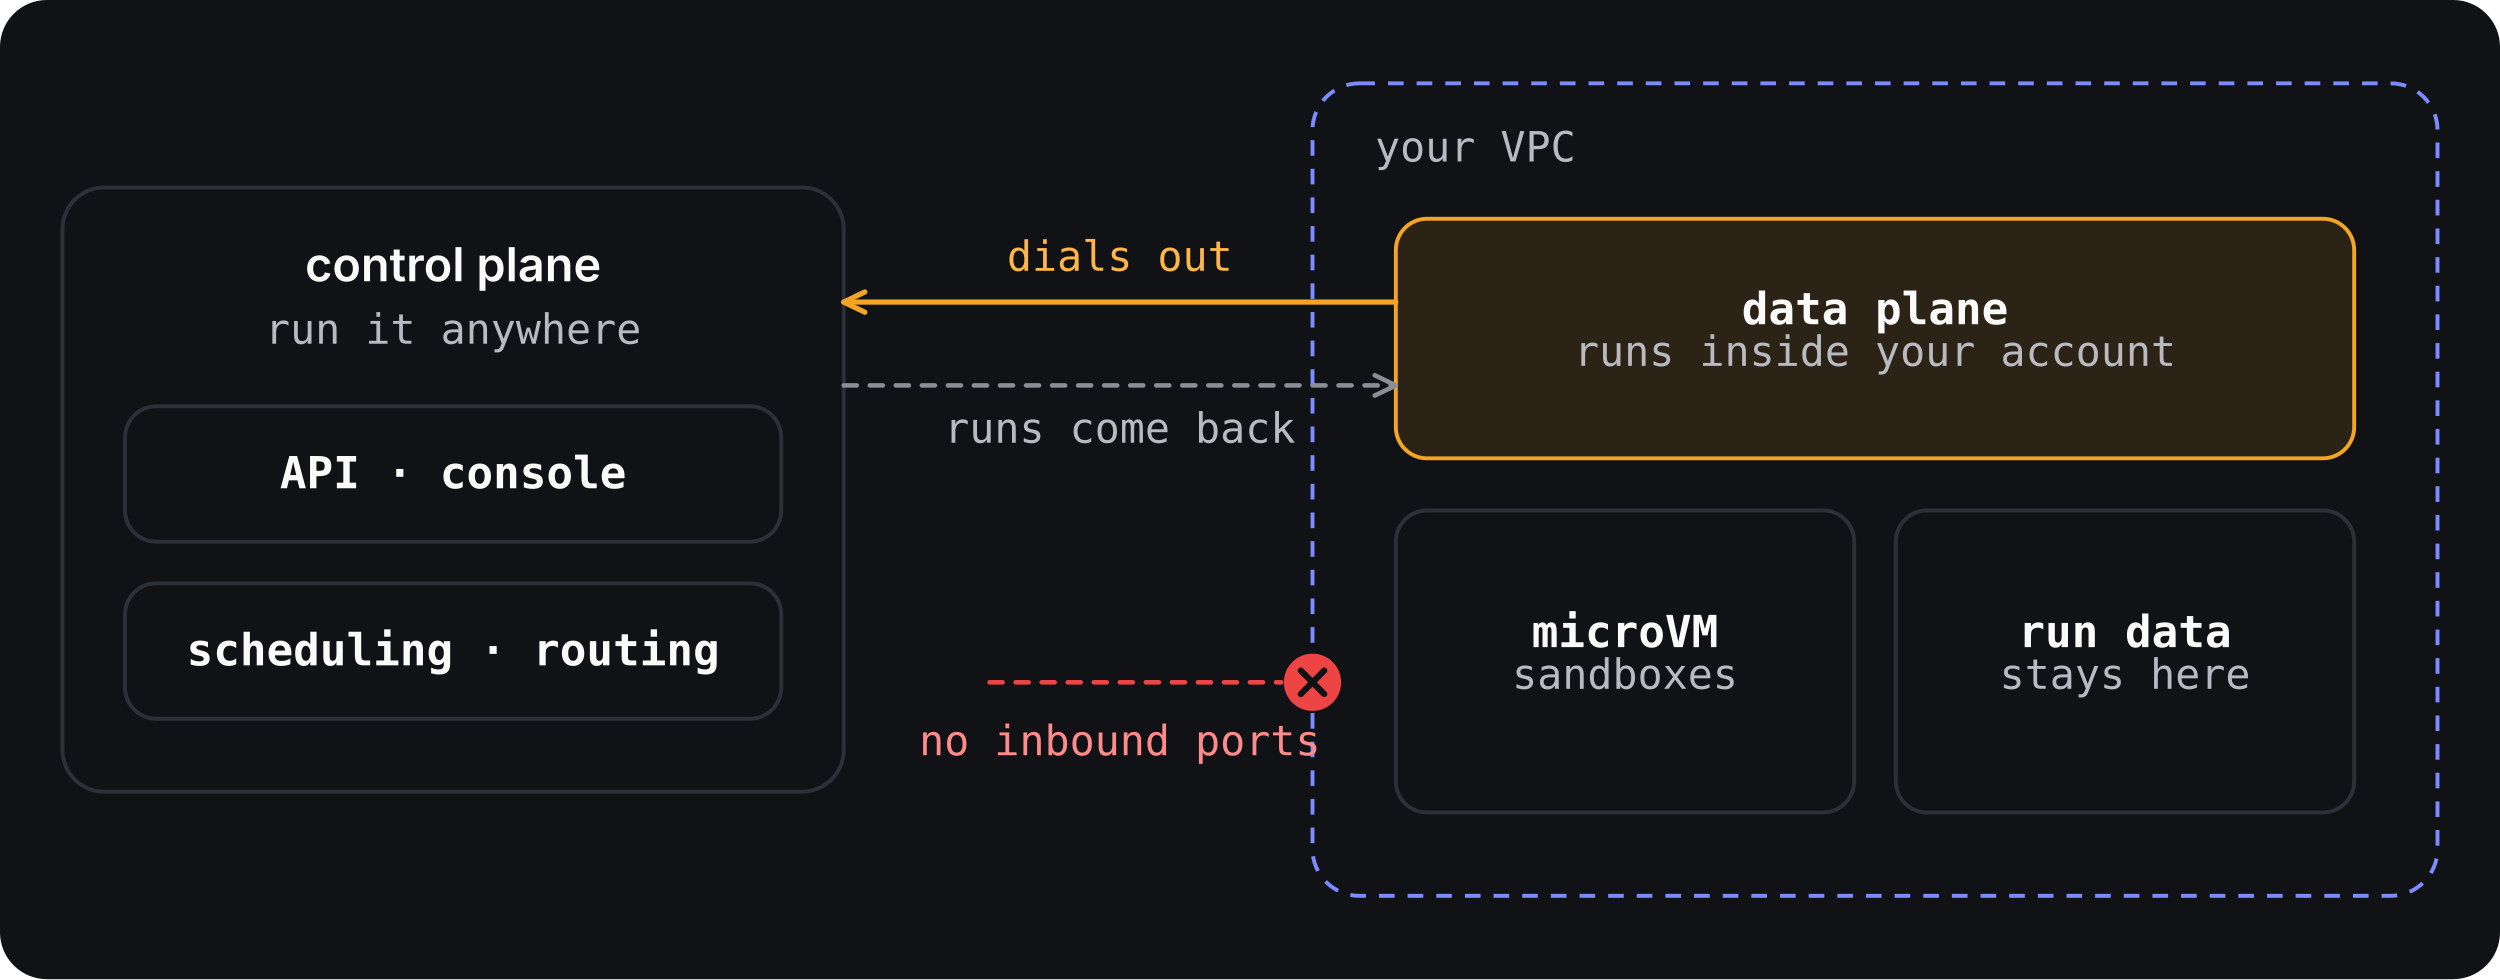
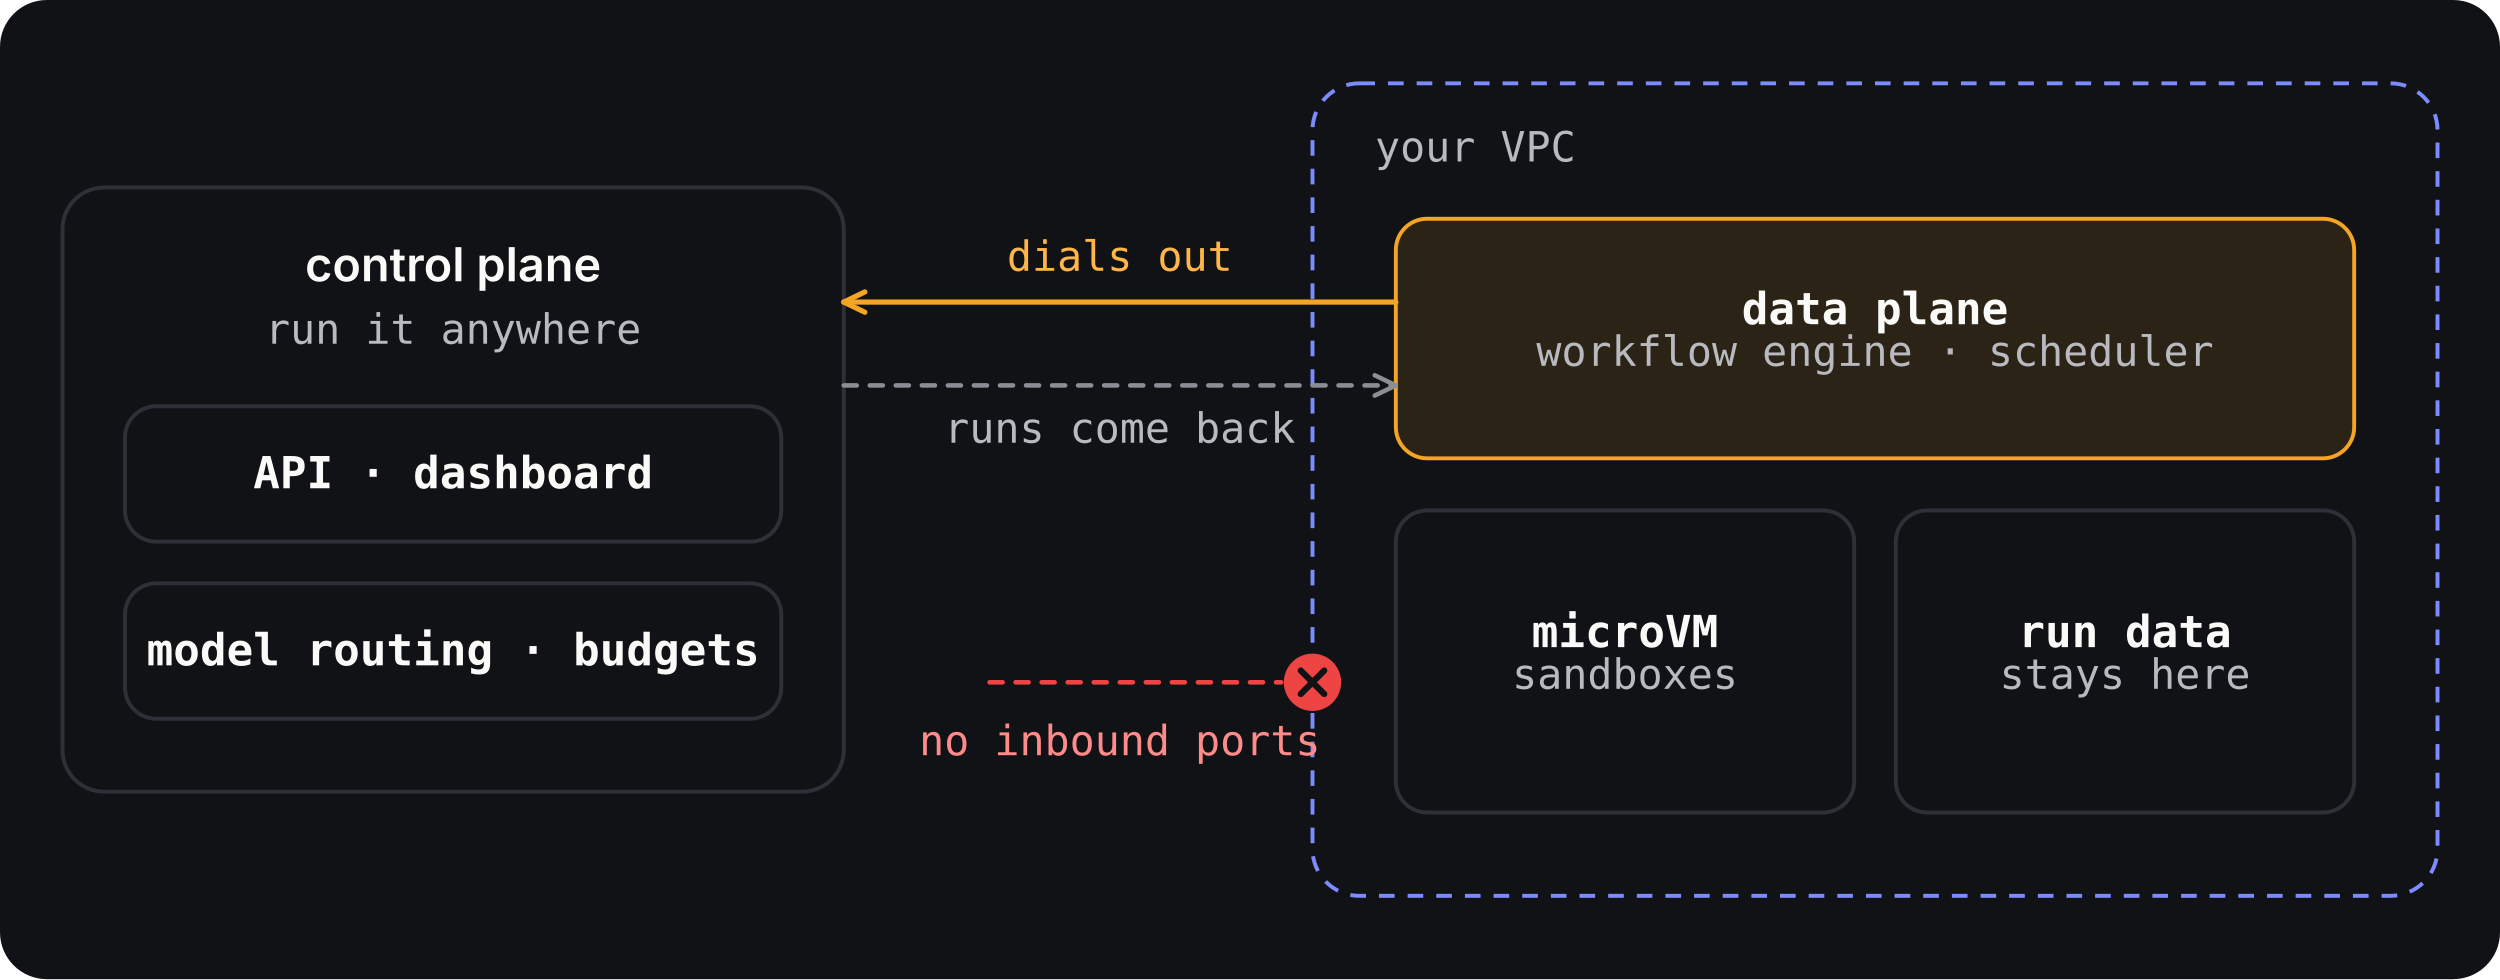
<svg xmlns="http://www.w3.org/2000/svg" viewBox="0 0 960 376" width="960" height="376" role="img" aria-labelledby="t d">
  <rect width="960" height="376" rx="18" fill="#111216" />
  <rect x="24" y="72" width="300" height="232" rx="16" fill="#111216" stroke="#2e3038" stroke-width="1.5" />
  <text x="174" y="108" font-family="'Inter Tight', Inter, ui-sans-serif, system-ui, -apple-system, 'Segoe UI', sans-serif" font-size="18" font-weight="600" fill="#fafaf8" text-anchor="middle">control plane</text>
  <text x="174" y="132" font-family="'JetBrains Mono', ui-monospace, SFMono-Regular, Menlo, Consolas, monospace" font-size="16" font-weight="400" fill="#b9bac0" text-anchor="middle">run it anywhere</text>
  <rect x="48" y="156" width="252" height="52" rx="12" fill="#111216" stroke="#2e3038" stroke-width="1.5" />
-   <text x="174" y="187.5" font-family="'JetBrains Mono', ui-monospace, SFMono-Regular, Menlo, Consolas, monospace" font-size="17" font-weight="600" fill="#fafaf8" text-anchor="middle">API · console</text>
+   <text x="174" y="187.5" font-family="'JetBrains Mono', ui-monospace, SFMono-Regular, Menlo, Consolas, monospace" font-size="17" font-weight="600" fill="#fafaf8" text-anchor="middle">API · dashboard</text>
  <rect x="48" y="224" width="252" height="52" rx="12" fill="#111216" stroke="#2e3038" stroke-width="1.5" />
-   <text x="174" y="255.5" font-family="'JetBrains Mono', ui-monospace, SFMono-Regular, Menlo, Consolas, monospace" font-size="17" font-weight="600" fill="#fafaf8" text-anchor="middle">scheduling · routing</text>
+   <text x="174" y="255.5" font-family="'JetBrains Mono', ui-monospace, SFMono-Regular, Menlo, Consolas, monospace" font-size="17" font-weight="600" fill="#fafaf8" text-anchor="middle">model routing · budgets</text>
  <rect x="504" y="32" width="432" height="312" rx="18" fill="#111216" stroke="#7c8cff" stroke-width="1.5" stroke-dasharray="6 5" />
  <text x="528" y="62" font-family="'JetBrains Mono', ui-monospace, SFMono-Regular, Menlo, Consolas, monospace" font-size="16" font-weight="400" fill="#b9bac0" text-anchor="start">your VPC</text>
  <rect x="536" y="84" width="368" height="92" rx="12" fill="#f5a524" fill-opacity="0.12" stroke="#f5a524" stroke-width="1.5" />
  <text x="720" y="124.5" font-family="'JetBrains Mono', ui-monospace, SFMono-Regular, Menlo, Consolas, monospace" font-size="17" font-weight="600" fill="#fafaf8" text-anchor="middle">data plane</text>
-   <text x="720" y="140.5" font-family="'JetBrains Mono', ui-monospace, SFMono-Regular, Menlo, Consolas, monospace" font-size="16" font-weight="400" fill="#b9bac0" text-anchor="middle">runs inside your account</text>
+   <text x="720" y="140.5" font-family="'JetBrains Mono', ui-monospace, SFMono-Regular, Menlo, Consolas, monospace" font-size="16" font-weight="400" fill="#b9bac0" text-anchor="middle">workflow engine · scheduler</text>
  <rect x="536" y="196" width="176" height="116" rx="12" fill="#111216" stroke="#2e3038" stroke-width="1.5" />
  <text x="624" y="248.5" font-family="'JetBrains Mono', ui-monospace, SFMono-Regular, Menlo, Consolas, monospace" font-size="17" font-weight="600" fill="#fafaf8" text-anchor="middle">microVM</text>
  <text x="624" y="264.5" font-family="'JetBrains Mono', ui-monospace, SFMono-Regular, Menlo, Consolas, monospace" font-size="16" font-weight="400" fill="#b9bac0" text-anchor="middle">sandboxes</text>
  <rect x="728" y="196" width="176" height="116" rx="12" fill="#111216" stroke="#2e3038" stroke-width="1.5" />
  <text x="816" y="248.5" font-family="'JetBrains Mono', ui-monospace, SFMono-Regular, Menlo, Consolas, monospace" font-size="17" font-weight="600" fill="#fafaf8" text-anchor="middle">run data</text>
  <text x="816" y="264.5" font-family="'JetBrains Mono', ui-monospace, SFMono-Regular, Menlo, Consolas, monospace" font-size="16" font-weight="400" fill="#b9bac0" text-anchor="middle">stays here</text>
  <path d="M536 116 L324 116" fill="none" stroke="#f5a524" stroke-width="2" stroke-linecap="round" stroke-linejoin="round" />
  <path d="M332.1 112.1 L324 116 L332.1 119.9" fill="none" stroke="#f5a524" stroke-width="2" stroke-linecap="round" stroke-linejoin="round" />
  <text x="430" y="104" font-family="'JetBrains Mono', ui-monospace, SFMono-Regular, Menlo, Consolas, monospace" font-size="16" font-weight="400" fill="#ffb547" text-anchor="middle">dials out</text>
  <path d="M324 148 L536 148" fill="none" stroke="#8c8e96" stroke-width="1.75" stroke-linecap="round" stroke-linejoin="round" stroke-dasharray="5 5" />
  <path d="M527.9 151.9 L536 148 L527.9 144.1" fill="none" stroke="#8c8e96" stroke-width="1.75" stroke-linecap="round" stroke-linejoin="round" />
  <text x="430" y="170" font-family="'JetBrains Mono', ui-monospace, SFMono-Regular, Menlo, Consolas, monospace" font-size="16" font-weight="400" fill="#b9bac0" text-anchor="middle">runs come back</text>
  <path d="M380 262 L492 262" fill="none" stroke="#ef4444" stroke-width="1.75" stroke-linecap="round" stroke-linejoin="round" stroke-dasharray="5 5" />
  <circle cx="504" cy="262" r="11" fill="#ef4444" />
  <path d="M499.5 257.5 l9 9 M508.5 257.5 l-9 9" stroke="#111216" stroke-width="2.4" stroke-linecap="round" />
  <text x="430" y="290" font-family="'JetBrains Mono', ui-monospace, SFMono-Regular, Menlo, Consolas, monospace" font-size="16" font-weight="400" fill="#ff8a8a" text-anchor="middle">no inbound ports</text>
</svg>
